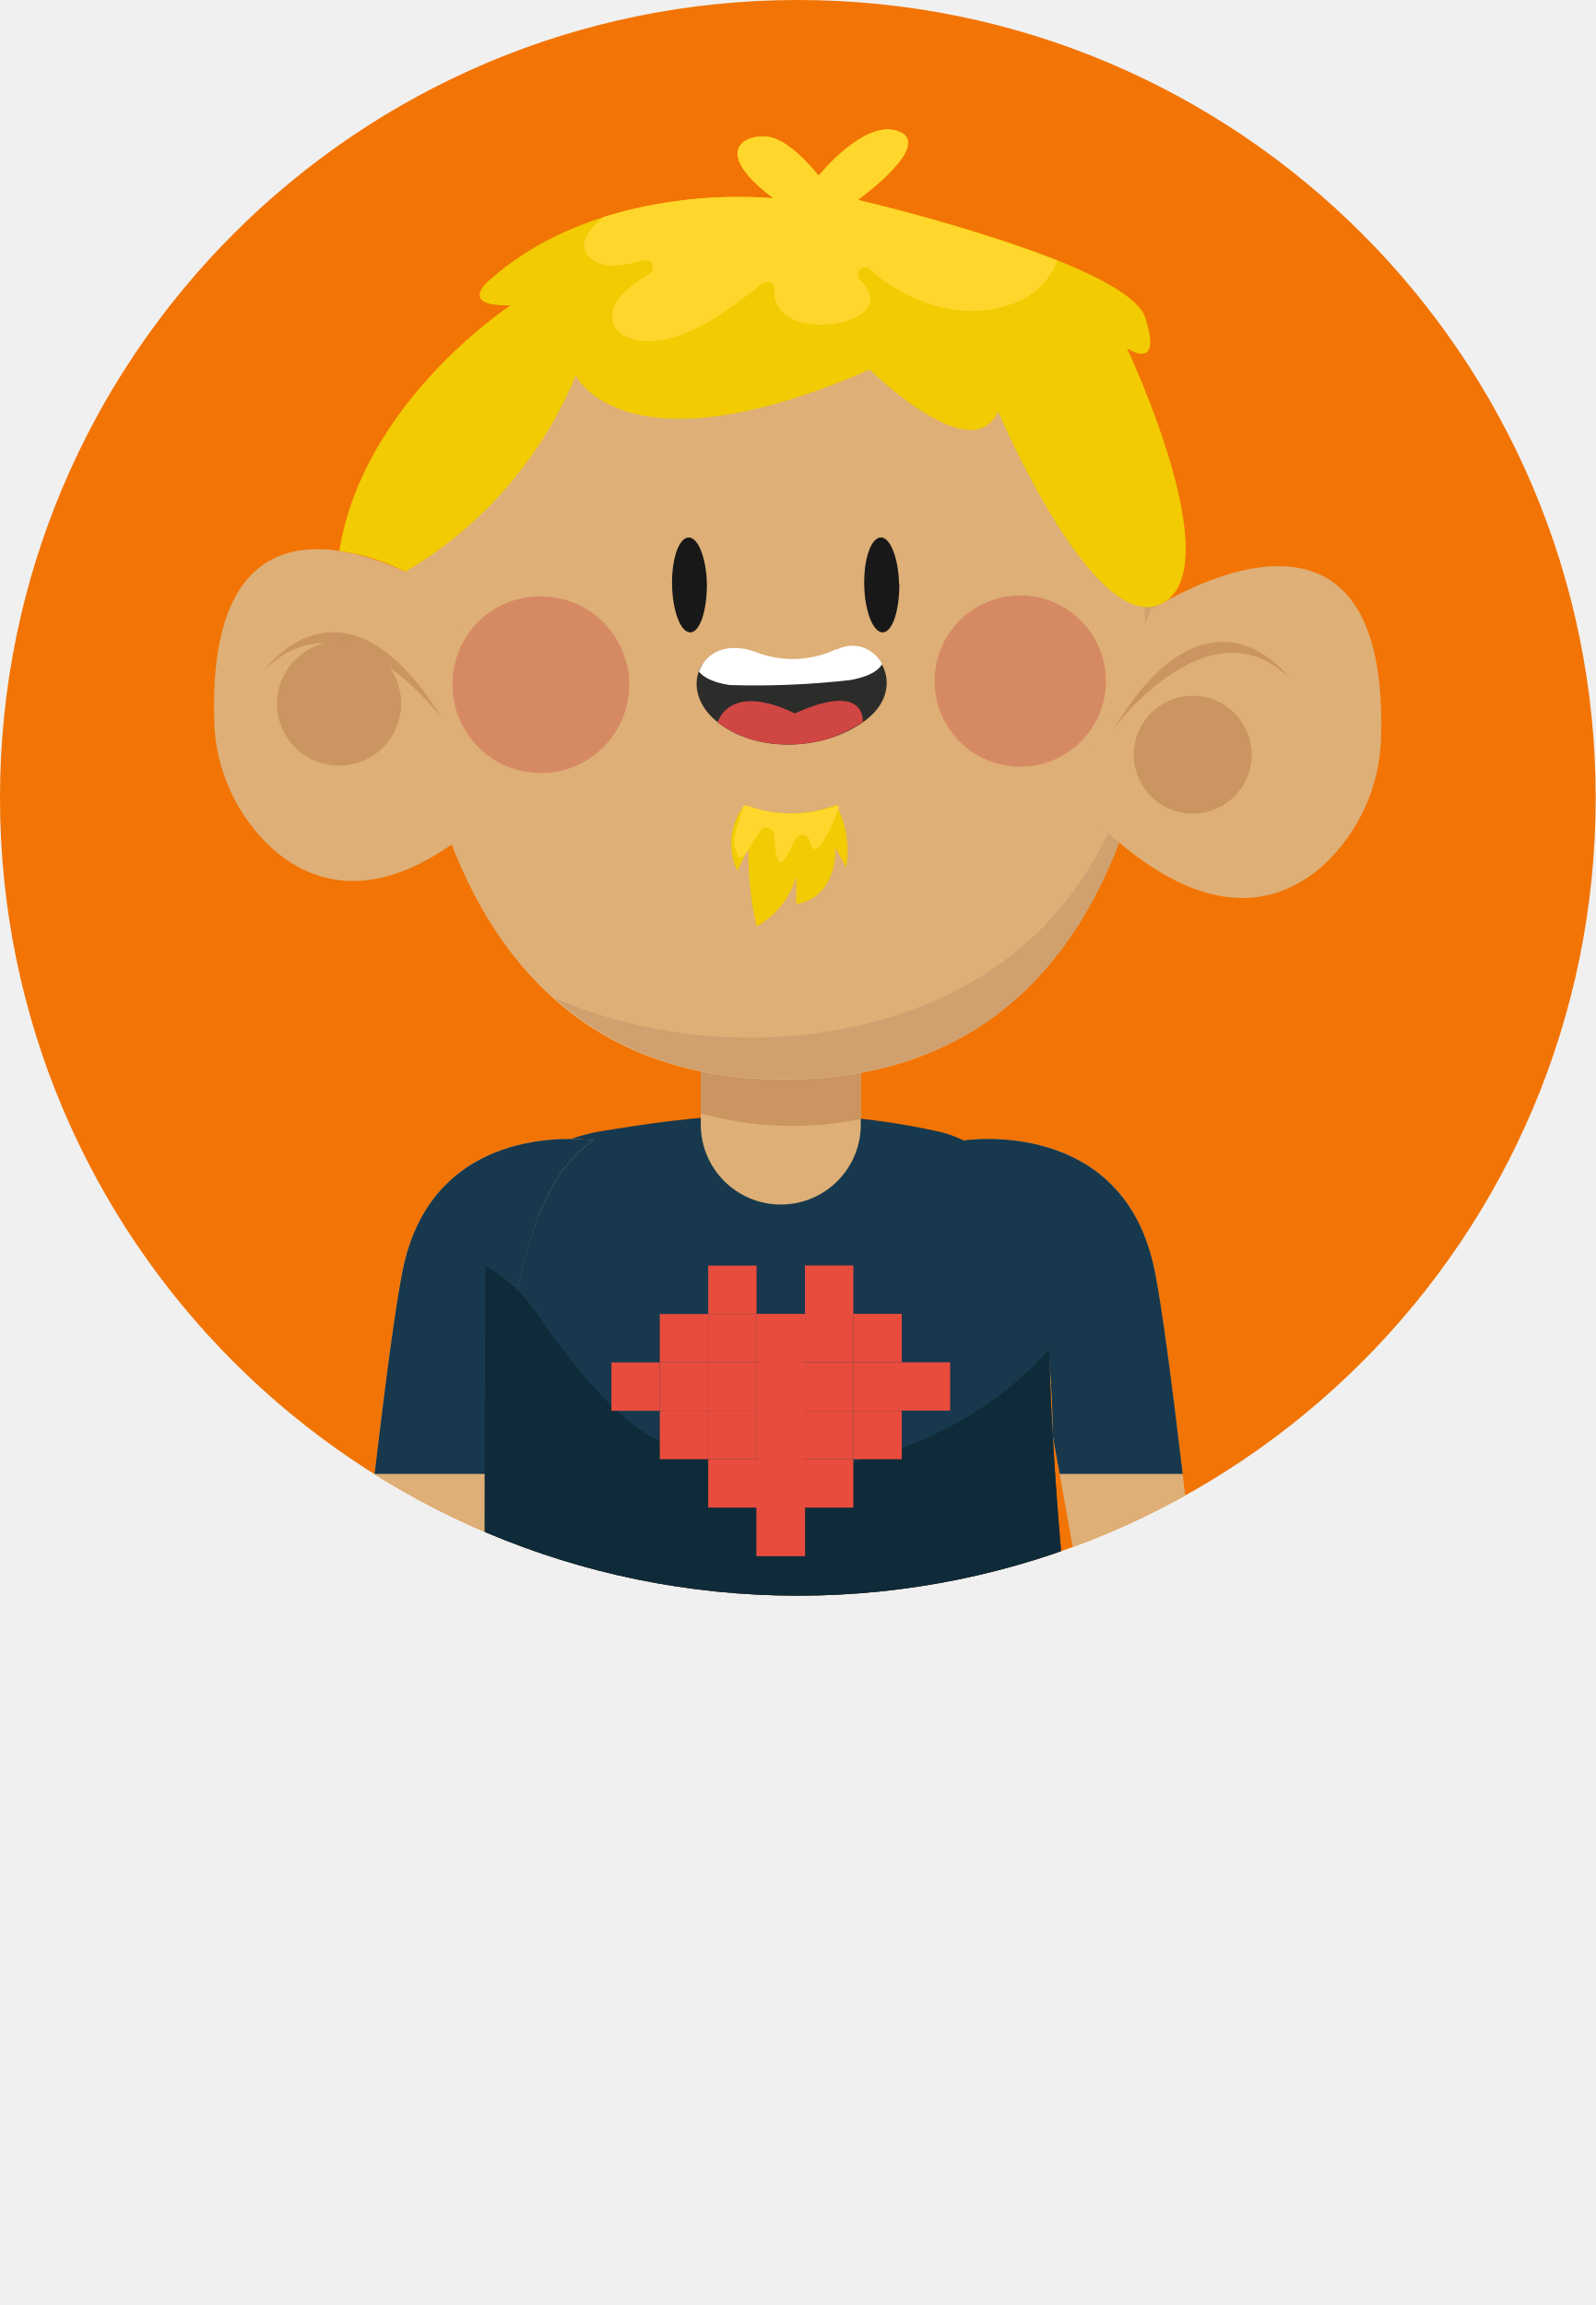
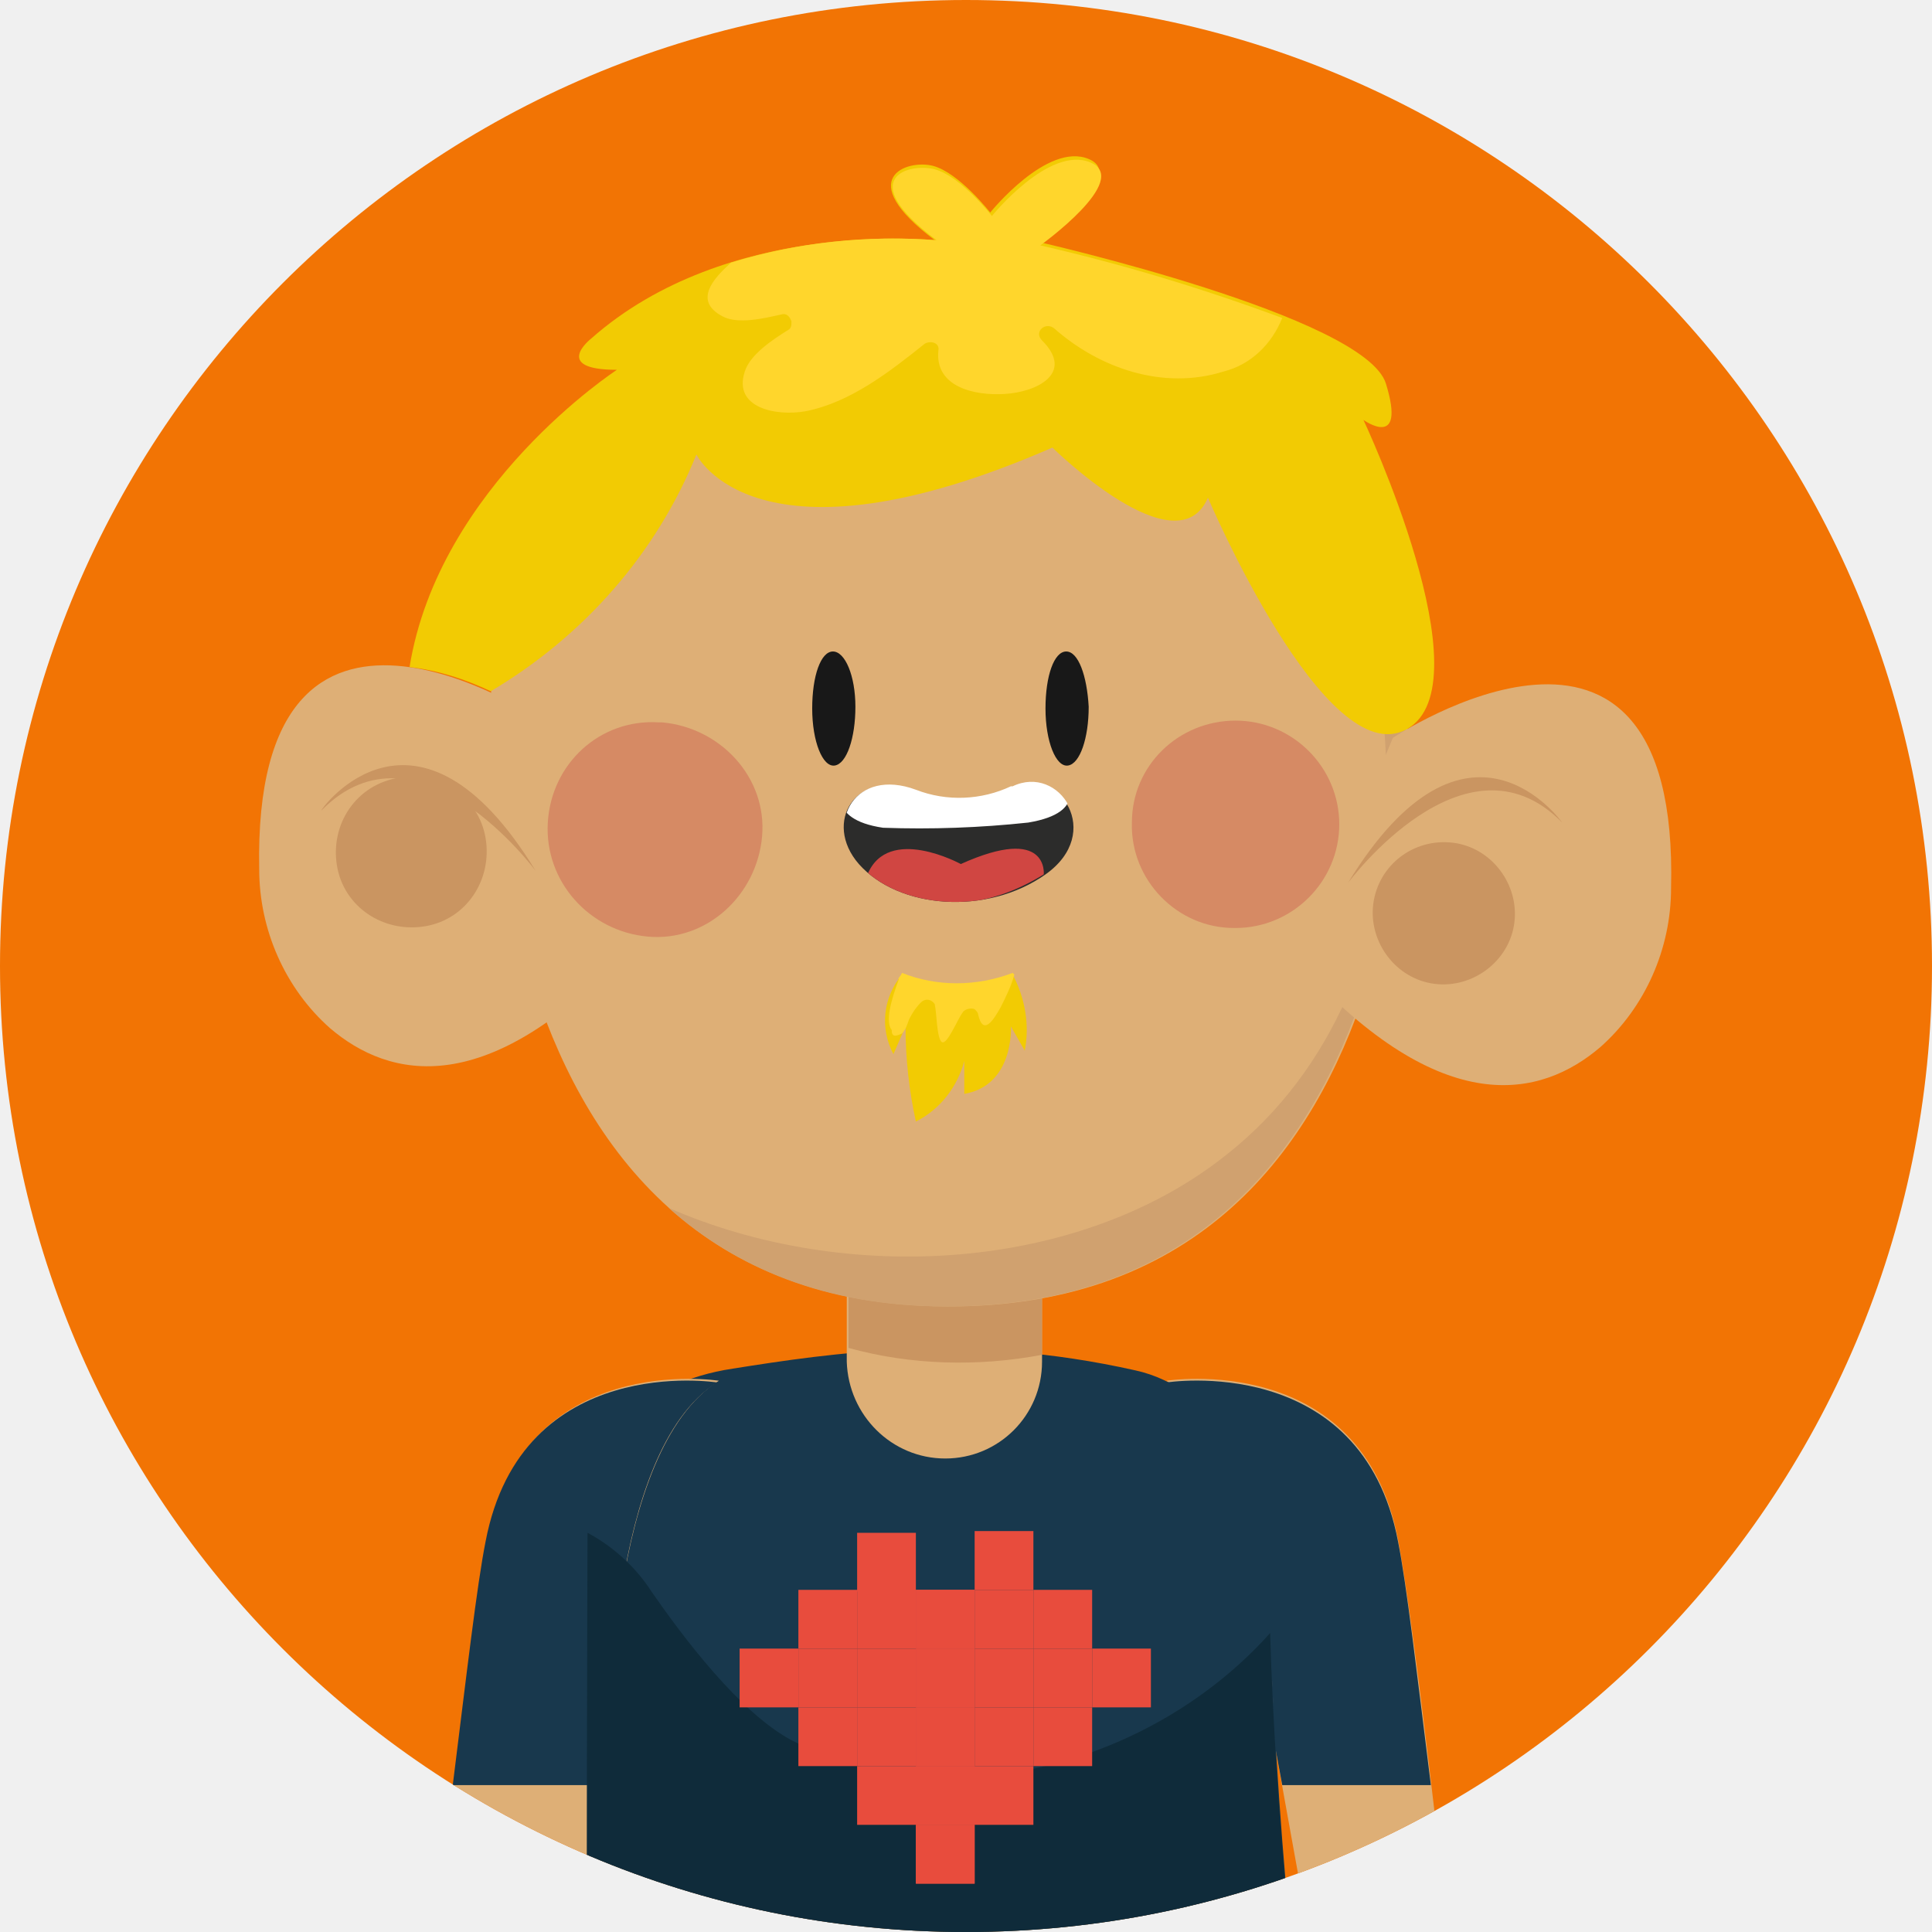
- <svg xmlns="http://www.w3.org/2000/svg" viewBox="0 0 111.78 161.47">
-   <defs>
-     <style>.cls-1{fill:none;}.cls-2{clip-path:url(#clip-path);}.cls-3{fill:#f27404;}.cls-4{fill:#deaf76;}.cls-5{fill:#18384d;}.cls-6{fill:#ca9561;}.cls-7{fill:#d0a16f;}.cls-8{fill:#181818;}.cls-9{fill:#d68a64;}.cls-10{fill:#0f2b3a;}.cls-11{fill:#2c2c2b;}.cls-12{clip-path:url(#clip-path-2);}.cls-13{fill:#d04642;}.cls-14{clip-path:url(#clip-path-3);}.cls-15{fill:#fff;}.cls-16{fill:#f2cb03;}.cls-17{fill:#ffd62c;}.cls-18{fill:#e84c3d;}</style>
-     <clipPath id="clip-path">
-       <circle class="cls-1" cx="55.89" cy="55.89" r="55.89" />
-     </clipPath>
-     <clipPath id="clip-path-2">
-       <path class="cls-1" d="M53,45.77a7.08,7.08,0,0,0,5.53-.2l.08,0c2.73-1.33,5.27,2.62,1.87,5s-8.55,2-10.83-.57C47.6,47.65,49.46,44.45,53,45.77Z" />
-     </clipPath>
-     <clipPath id="clip-path-3">
-       <path class="cls-1" d="M53,45.7a7.08,7.08,0,0,0,5.53-.2l.08,0c2.73-1.33,5.27,2.62,1.87,5s-8.55,2-10.83-.57C47.66,47.58,49.52,44.38,53,45.7Z" />
-     </clipPath>
-   </defs>
-   <g id="Layer_2" data-name="Layer 2">
+ <svg xmlns="http://www.w3.org/2000/svg" xmlns:xlink="http://www.w3.org/1999/xlink" version="1.1" id="Layer_1" x="0px" y="0px" viewBox="0 0 111.8 111.8" style="enable-background:new 0 0 111.8 111.8;" xml:space="preserve">
+   <style type="text/css">
+ 	.st0{clip-path:url(#SVGID_2_);}
+ 	.st1{fill:#F27404;}
+ 	.st2{fill:#DEAF76;}
+ 	.st3{fill:#18384D;}
+ 	.st4{fill:#CA9561;}
+ 	.st5{fill:#D0A16F;}
+ 	.st6{fill:#181818;}
+ 	.st7{fill:#D68A64;}
+ 	.st8{fill:#0F2B3A;}
+ 	.st9{fill:#2C2C2B;}
+ 	.st10{clip-path:url(#SVGID_4_);}
+ 	.st11{fill:#D04642;}
+ 	.st12{clip-path:url(#SVGID_6_);}
+ 	.st13{fill:#FFFFFF;}
+ 	.st14{fill:none;}
+ 	.st15{fill:#F2CB03;}
+ 	.st16{fill:#FFD62C;}
+ 	.st17{fill:#E84C3D;}
+ </style>
+   <g>
    <g id="OBJECTS">
-       <g class="cls-2">
-         <circle class="cls-3" cx="55.89" cy="55.89" r="55.89" />
-         <path class="cls-4" d="M67.5,79.89s11.27-1.79,13.41,9.23,7.8,70.66,7.8,70.66l-4,1.69L73.74,100.56S74,84,67.5,79.89Z" />
-         <path class="cls-5" d="M42.42,79.19c5.72-.91,13.53-2.06,23.25.06,4.64,1,7.85,6.15,7.79,10.9-.14,10.54,1.61,28.42,2.72,33.09,2.22,9.26-9,12.3-21.09,11.66S34.18,134.85,34,123.56c-.16-10.27,0-13.75,0-34.9C34,83.32,37.14,80,42.42,79.19Z" />
-         <path class="cls-5" d="M73.74,100.56l.49,2.69h8.62c-.76-6.42-1.44-11.58-1.94-14.13-2.14-11-13.41-9.23-13.41-9.23C74,84,73.74,100.56,73.74,100.56Z" />
-         <path class="cls-4" d="M41.59,79.89S30.32,78.1,28.18,89.12s-7.8,70.66-7.8,70.66l4,1.69,10.93-60.91S35.06,84,41.59,79.89Z" />
-         <path class="cls-5" d="M35.35,100.56l-.49,2.69H26.24c.76-6.42,1.44-11.58,1.94-14.13,2.14-11,13.41-9.23,13.41-9.23C35.06,84,35.35,100.56,35.35,100.56Z" />
-         <path class="cls-4" d="M54.7,84.38h0a5.6,5.6,0,0,0,5.6-5.6v-7.9a2.25,2.25,0,0,0-2.25-2.25H51.34a2.25,2.25,0,0,0-2.25,2.25v7.9A5.61,5.61,0,0,0,54.7,84.38Z" />
-         <path class="cls-6" d="M49.09,78V72.39H60.31v6A24.18,24.18,0,0,1,49.09,78Z" />
-         <path class="cls-4" d="M81.36,38.75s2.57,37-26.56,36.88S28.46,37.41,28.46,37.41s-.15-16.68,29-17.38A23.94,23.94,0,0,1,77.84,30.24,22.17,22.17,0,0,1,81.36,38.75Z" />
-         <path class="cls-7" d="M71,66.81c6.19-4.92,9.17-12.62,9.32-20.3a69.77,69.77,0,0,0-1.76-14.8,17,17,0,0,1,2.85,7s2.57,37-26.56,36.88c-7,0-12.22-2.29-16-5.68C49.05,74.37,62.46,73.56,71,66.81Z" />
-         <path class="cls-8" d="M63,40.94c0,1.83-.48,3.33-1.15,3.36S60.58,42.86,60.54,41s.48-3.32,1.15-3.35,1.25,1.44,1.29,3.26" />
-         <path class="cls-8" d="M49.52,40.94c0,1.83-.48,3.33-1.15,3.36S47.12,42.86,47.08,41s.48-3.32,1.15-3.35,1.25,1.44,1.29,3.26" />
-         <path class="cls-4" d="M80.61,42.75s16.63-11.08,16.14,8.72a12.63,12.63,0,0,1-4.13,9.22c-3.38,2.94-9.07,4.31-17.41-4.75Z" />
-         <path class="cls-6" d="M87.61,53.64a4.13,4.13,0,1,1-3.34-4.84A4.15,4.15,0,0,1,87.61,53.64Z" />
-         <path class="cls-6" d="M78,51.06s6.77-9.17,12.43-3.46C90.41,47.6,84.88,39.79,78,51.06Z" />
-         <path class="cls-4" d="M31.17,41.56S14.53,30.48,15,50.28a12.59,12.59,0,0,0,4.13,9.22c3.38,2.94,9.07,4.31,17.4-4.74Z" />
-         <path class="cls-6" d="M19.47,50.06A4.35,4.35,0,1,0,23,45,4.38,4.38,0,0,0,19.47,50.06Z" />
-         <path class="cls-6" d="M31,50.38s-6.77-9.16-12.44-3.45C18.55,46.93,24.08,39.11,31,50.38Z" />
-         <path class="cls-9" d="M65.47,47.59a6,6,0,0,0,6,6.12,6,6,0,1,0-6-6.12" />
-         <path class="cls-9" d="M31.71,47.59a6.19,6.19,0,1,0,6.36-5.81,6.12,6.12,0,0,0-6.36,5.81" />
-         <path class="cls-10" d="M73.49,94.54C66.84,102,55,105.45,45.75,100.7c-3-1.57-6.31-6-8.08-8.59A11.11,11.11,0,0,0,34,88.66h0s-.13,24.63,0,34.9c.18,11.29,9,10.7,21.09,11.34s23.31-2.4,21.09-11.66C75.21,119.17,73.75,105.08,73.49,94.54Z" />
-         <path class="cls-11" d="M53,45.77a7.08,7.08,0,0,0,5.53-.2l.08,0c2.73-1.33,5.27,2.62,1.87,5s-8.55,2-10.83-.57C47.6,47.65,49.46,44.45,53,45.77Z" />
-         <g class="cls-12">
-           <path class="cls-13" d="M60.44,50.6s.32-2.93-4.77-.62c0,0-4.22-2.31-5.42.64C50.25,50.62,54.36,54.33,60.44,50.6Z" />
+       <g>
+         <defs>
+           <circle id="SVGID_1_" cx="55.9" cy="55.9" r="55.9" />
+         </defs>
+         <clipPath id="SVGID_2_">
+           <use xlink:href="#SVGID_1_" style="overflow:visible;" />
+         </clipPath>
+         <g class="st0">
+           <circle class="st1" cx="55.9" cy="55.9" r="55.9" />
+           <path class="st2" d="M67.5,79.9c0,0,11.3-1.8,13.4,9.2s7.8,70.7,7.8,70.7l-4,1.7l-11-60.9C73.7,100.6,74,84,67.5,79.9z" />
+           <path class="st3" d="M42.4,79.2c5.7-0.9,13.5-2.1,23.3,0.1c4.6,1,7.8,6.2,7.8,10.9c-0.1,10.5,1.6,28.4,2.7,33.1      c2.2,9.3-9,12.3-21.1,11.7s-20.9-0.1-21.1-11.3c-0.2-10.3,0-13.8,0-34.9C34,83.3,37.1,80,42.4,79.2z" />
+           <path class="st3" d="M73.7,100.6l0.5,2.7h8.6c-0.8-6.4-1.4-11.6-1.9-14.1c-2.1-11-13.4-9.2-13.4-9.2      C74,84,73.7,100.6,73.7,100.6z" />
+           <path class="st2" d="M41.6,79.9c0,0-11.3-1.8-13.4,9.2s-7.8,70.7-7.8,70.7l4,1.7l10.9-60.9C35.3,100.6,35.1,84,41.6,79.9z" />
+           <path class="st3" d="M35.3,100.6l-0.5,2.7h-8.6c0.8-6.4,1.4-11.6,1.9-14.1c2.1-11,13.4-9.2,13.4-9.2      C35.1,84,35.3,100.6,35.3,100.6z" />
+           <path class="st2" d="M54.7,84.4L54.7,84.4c3.1,0,5.6-2.5,5.6-5.6v-7.9c0-1.2-1-2.3-2.3-2.3h-6.7c-1.2,0-2.3,1-2.3,2.3v7.9      C49.1,81.9,51.6,84.4,54.7,84.4z" />
+           <path class="st4" d="M49.1,78v-5.6h11.2v6C56.6,79.1,52.7,79,49.1,78z" />
+           <path class="st2" d="M81.4,38.7c0,0,2.6,37-26.6,36.9S28.5,37.4,28.5,37.4s-0.1-16.7,29-17.4c8.1-0.3,15.7,3.6,20.4,10.2      C79.6,32.8,80.8,35.7,81.4,38.7z" />
+           <path class="st5" d="M71,66.8c6.2-4.9,9.2-12.6,9.3-20.3c-0.1-5-0.6-9.9-1.8-14.8c1.5,2.1,2.4,4.5,2.8,7c0,0,2.6,37-26.6,36.9      c-7,0-12.2-2.3-16-5.7C49,74.4,62.5,73.6,71,66.8z" />
+           <path class="st6" d="M63,40.9c0,1.8-0.5,3.3-1.2,3.4s-1.3-1.4-1.3-3.3s0.5-3.3,1.2-3.3S62.9,39.1,63,40.9" />
+           <path class="st6" d="M49.5,40.9c0,1.8-0.5,3.3-1.2,3.4s-1.3-1.4-1.3-3.3s0.5-3.3,1.2-3.3S49.5,39.1,49.5,40.9" />
+           <path class="st2" d="M80.6,42.7c0,0,16.6-11.1,16.1,8.7c0,3.5-1.5,6.9-4.1,9.2c-3.4,2.9-9.1,4.3-17.4-4.8L80.6,42.7z" />
+           <path class="st4" d="M87.6,53.6c-0.4,2.2-2.6,3.7-4.8,3.3c-2.2-0.4-3.7-2.6-3.3-4.8c0.4-2.2,2.5-3.7,4.8-3.3      C86.5,49.2,88,51.4,87.6,53.6C87.6,53.6,87.6,53.6,87.6,53.6z" />
+           <path class="st4" d="M78,51.1c0,0,6.8-9.2,12.4-3.5C90.4,47.6,84.9,39.8,78,51.1z" />
+           <path class="st2" d="M31.2,41.6c0,0-16.6-11.1-16.2,8.7c0,3.5,1.5,6.9,4.1,9.2c3.4,2.9,9.1,4.3,17.4-4.7L31.2,41.6z" />
+           <path class="st4" d="M19.5,50.1c0.4,2.4,2.7,3.9,5.1,3.5c2.4-0.4,3.9-2.7,3.5-5.1c-0.4-2.4-2.7-3.9-5-3.5      C20.6,45.4,19.1,47.7,19.5,50.1z" />
+           <path class="st4" d="M31,50.4c0,0-6.8-9.2-12.4-3.5C18.5,46.9,24.1,39.1,31,50.4z" />
+           <path class="st7" d="M65.5,47.6c-0.1,3.3,2.6,6.1,5.9,6.1c0,0,0.1,0,0.1,0c3.3,0,6-2.7,6-6c0-3.3-2.7-6-6-6      C68.2,41.7,65.5,44.3,65.5,47.6" />
+           <path class="st7" d="M31.7,47.6c-0.2,3.4,2.4,6.3,5.8,6.6s6.3-2.4,6.6-5.8s-2.4-6.3-5.8-6.6c-0.1,0-0.1,0-0.2,0      C34.7,41.6,31.9,44.2,31.7,47.6" />
+           <path class="st8" d="M73.5,94.5c-6.7,7.5-18.5,10.9-27.7,6.2c-3-1.6-6.3-6-8.1-8.6c-0.9-1.4-2.2-2.6-3.7-3.4l0,0      c0,0-0.1,24.6,0,34.9c0.2,11.3,9,10.7,21.1,11.3s23.3-2.4,21.1-11.7C75.2,119.2,73.8,105.1,73.5,94.5z" />
+           <path class="st9" d="M53,45.8c1.8,0.7,3.8,0.6,5.5-0.2h0.1c2.7-1.3,5.3,2.6,1.9,5s-8.5,2-10.8-0.6C47.6,47.6,49.5,44.4,53,45.8z      " />
+           <g>
+             <defs>
+               <path id="SVGID_3_" d="M53,45.8c1.8,0.7,3.8,0.6,5.5-0.2h0.1c2.7-1.3,5.3,2.6,1.9,5s-8.5,2-10.8-0.6        C47.6,47.6,49.5,44.4,53,45.8z" />
+             </defs>
+             <clipPath id="SVGID_4_">
+               <use xlink:href="#SVGID_3_" style="overflow:visible;" />
+             </clipPath>
+             <g class="st10">
+               <path class="st11" d="M60.4,50.6c0,0,0.3-2.9-4.8-0.6c0,0-4.2-2.3-5.4,0.6C50.3,50.6,54.4,54.3,60.4,50.6z" />
+             </g>
+           </g>
+           <g>
+             <defs>
+               <path id="SVGID_5_" d="M53,45.7c1.8,0.7,3.8,0.6,5.5-0.2h0.1c2.7-1.3,5.3,2.6,1.9,5s-8.5,2-10.8-0.6        C47.7,47.6,49.5,44.4,53,45.7z" />
+             </defs>
+             <clipPath id="SVGID_6_">
+               <use xlink:href="#SVGID_5_" style="overflow:visible;" />
+             </clipPath>
+             <g class="st12">
+               <path class="st13" d="M61.6,45.1c0,0,1.5,1.9-2.1,2.5c-2.8,0.3-5.6,0.4-8.4,0.3c-3.4-0.5-2.3-2.5-2.3-2.5S60.4,43.7,61.6,45.1        z" />
+             </g>
+           </g>
+           <circle class="st14" cx="55.9" cy="55.9" r="55.9" />
+           <path class="st15" d="M28.4,40c5.4-3.2,9.6-8,11.9-13.7c0,0,3.4,7.1,20.6-0.4c0,0,7.2,7.1,9,2.9c0,0,6.8,16,11.5,13.4      s-2.5-17.9-2.5-17.9s2.5,1.8,1.3-2.1S60.1,14,60.1,14s5.3-3.8,2.9-4.8s-5.7,3.1-5.7,3.1s-1.8-2.3-3.3-2.7s-4.7,0.7,0.1,4.3      c0,0-12-1.3-19.9,5.7c0,0-2.3,1.8,1.5,1.8c0,0-10.3,6.7-12,17.2C25.4,38.8,26.9,39.3,28.4,40z" />
+           <path class="st15" d="M52.2,56.4c2.1,0.8,4.4,0.8,6.4,0c0.7,1.3,1,2.9,0.7,4.4l-0.8-1.4c0,0,0.2,3.4-2.7,3.9v-1.9      c-0.4,1.5-1.4,2.8-2.8,3.5c-0.4-1.8-0.6-3.7-0.6-5.5L51.7,61C50.9,59.5,51.1,57.7,52.2,56.4z" />
+           <path class="st16" d="M54.2,13.9c-4-0.3-8,0.1-11.9,1.3c-1,0.9-2.2,2.2-0.5,3.1c0.9,0.5,2.5,0.1,3.4-0.1      c0.3-0.1,0.5,0.1,0.6,0.4c0,0.2,0,0.4-0.2,0.5c-0.8,0.5-2.2,1.4-2.5,2.4c-0.7,2.1,1.8,2.6,3.5,2.3c2.6-0.5,4.9-2.3,6.9-3.9      c0.3-0.2,0.9-0.1,0.8,0.4c-0.2,2.1,2.1,2.6,3.8,2.5c1.9-0.1,4.1-1.2,2.2-3.1c-0.5-0.5,0.2-1.1,0.7-0.7c2.6,2.3,6.3,3.6,9.8,2.5      c1.6-0.4,2.8-1.6,3.4-3.1c-4.6-1.7-9.2-3.1-14-4.2c0,0,5.3-3.8,2.9-4.8s-5.7,3.1-5.7,3.1s-1.8-2.3-3.3-2.7S49.4,10.3,54.2,13.9z      " />
+           <path class="st16" d="M52,56.6C52,56.6,52,56.6,52,56.6v0.1c-0.4,1.1-0.8,2.4-0.4,2.9c0,0.4,0.2,0.4,0.6,0.2      c0.2-0.2,0.3-0.5,0.4-0.8c0.2-0.4,0.4-0.7,0.7-1c0.2-0.2,0.5-0.2,0.7,0c0.1,0.1,0.1,0.1,0.1,0.2c0.1,0.3,0.1,1.9,0.4,2.1      s0.9-1.3,1.2-1.7c0.1-0.2,0.5-0.3,0.7-0.2c0.1,0.1,0.2,0.2,0.2,0.3c0.3,1.3,0.9,0.3,1.3-0.4c0.3-0.6,0.6-1.2,0.8-1.9l-0.1-0.1      c-2.1,0.8-4.4,0.8-6.4,0C52.1,56.5,52,56.6,52,56.6z" />
+           <rect x="49.6" y="88.7" class="st17" width="3.4" height="3.4" />
+           <rect x="46.2" y="92" class="st17" width="3.4" height="3.4" />
+           <rect x="49.6" y="92" class="st17" width="3.4" height="3.4" />
+           <rect x="53" y="92" class="st17" width="3.4" height="3.4" />
+           <rect x="46.2" y="95.4" class="st17" width="3.4" height="3.4" />
+           <rect x="42.8" y="95.4" class="st17" width="3.4" height="3.4" />
+           <rect x="49.6" y="95.4" class="st17" width="3.4" height="3.4" />
+           <rect x="53" y="95.4" class="st17" width="3.4" height="3.4" />
+           <rect x="49.6" y="98.8" class="st17" width="3.4" height="3.4" />
+           <rect x="49.6" y="102.2" class="st17" width="6.8" height="3.4" />
+           <rect x="46.2" y="98.8" class="st17" width="3.4" height="3.4" />
+           <rect x="53" y="98.8" class="st17" width="3.4" height="3.4" />
+           <rect x="53" y="105.6" class="st17" width="3.4" height="3.4" />
+           <rect x="56.4" y="88.6" class="st17" width="3.4" height="3.4" />
+           <rect x="59.8" y="92" class="st17" width="3.4" height="3.4" />
+           <rect x="56.4" y="92" class="st17" width="3.4" height="3.4" />
+           <rect x="53" y="92" class="st17" width="3.4" height="3.4" />
+           <rect x="59.8" y="95.4" class="st17" width="3.4" height="3.4" />
+           <rect x="63.2" y="95.4" class="st17" width="3.4" height="3.4" />
+           <rect x="56.4" y="95.4" class="st17" width="3.4" height="3.4" />
+           <rect x="53" y="95.4" class="st17" width="3.4" height="3.4" />
+           <rect x="56.4" y="98.8" class="st17" width="3.4" height="3.4" />
+           <rect x="53" y="102.2" class="st17" width="6.8" height="3.4" />
+           <rect x="59.8" y="98.8" class="st17" width="3.4" height="3.4" />
+           <rect x="53" y="98.8" class="st17" width="3.4" height="3.4" />
+           <rect x="53" y="105.6" class="st17" width="3.4" height="3.4" />
        </g>
-         <g class="cls-14">
-           <path class="cls-15" d="M61.64,45.09S63.1,47,59.56,47.64a59.16,59.16,0,0,1-8.44.35c-3.41-.52-2.29-2.52-2.29-2.52S60.38,43.68,61.64,45.09Z" />
-         </g>
-         <circle class="cls-1" cx="55.89" cy="55.89" r="55.89" />
-         <path class="cls-16" d="M28.39,40.05A28.61,28.61,0,0,0,40.33,26.31s3.42,7.08,20.59-.42c0,0,7.16,7.06,9,2.94,0,0,6.79,16,11.53,13.42s-2.51-17.86-2.51-17.86,2.54,1.75,1.29-2.13S60.11,14,60.11,14,65.38,10.22,63,9.22s-5.65,3.09-5.65,3.09-1.75-2.25-3.25-2.67-4.66.67.09,4.25c0,0-12-1.33-19.92,5.75,0,0-2.25,1.83,1.5,1.75,0,0-10.32,6.73-12,17.2A14.48,14.48,0,0,1,28.39,40.05Z" />
-         <path class="cls-16" d="M52.15,56.39a9.05,9.05,0,0,0,6.43,0,6.74,6.74,0,0,1,.69,4.37l-.75-1.37s.21,3.44-2.74,3.94V61.39A5.75,5.75,0,0,1,53,64.89a21.9,21.9,0,0,1-.56-5.5L51.65,61A4.44,4.44,0,0,1,52.15,56.39Z" />
-         <path class="cls-17" d="M54.17,13.89A32.11,32.11,0,0,0,42.28,15.2c-1.05.87-2.21,2.18-.53,3.15.9.52,2.47.13,3.37-.11a.5.5,0,0,1,.38.91c-.79.51-2.16,1.41-2.49,2.36-.74,2.09,1.78,2.64,3.45,2.3,2.61-.54,4.89-2.34,6.94-3.94.3-.24.89-.13.85.35-.15,2.13,2.09,2.64,3.8,2.5,1.88-.15,4.09-1.23,2.18-3.14-.46-.46.23-1.14.71-.71,2.56,2.31,6.35,3.63,9.75,2.49a5.13,5.13,0,0,0,3.38-3.11,116.52,116.52,0,0,0-14-4.24S65.38,10.22,63,9.22s-5.65,3.09-5.65,3.09-1.75-2.25-3.25-2.67S49.42,10.31,54.17,13.89Z" />
-         <path class="cls-17" d="M52,56.64s0,0,0,.06l0,.07c-.39,1.07-.83,2.42-.36,2.94,0,.39.17.44.58.16.15-.24.3-.49.44-.75a7.93,7.93,0,0,1,.69-1,.5.5,0,0,1,.84.22c.07.35.1,1.87.42,2.06s.92-1.3,1.16-1.68a.51.51,0,0,1,.92.12c.34,1.33.87.31,1.29-.44a9.79,9.79,0,0,0,.79-1.87l-.07-.12a9.05,9.05,0,0,1-6.43,0C52.08,56.47,52,56.56,52,56.64Z" />
-         <rect class="cls-18" x="49.61" y="88.66" width="3.39" height="3.39" />
-         <rect class="cls-18" x="46.22" y="92.05" width="3.39" height="3.39" />
-         <rect class="cls-18" x="49.61" y="92.05" width="3.39" height="3.39" />
-         <rect class="cls-18" x="53" y="92.05" width="3.39" height="3.39" />
-         <rect class="cls-18" x="46.22" y="95.44" width="3.39" height="3.39" />
-         <rect class="cls-18" x="42.83" y="95.44" width="3.39" height="3.39" />
-         <rect class="cls-18" x="49.61" y="95.44" width="3.39" height="3.39" />
-         <rect class="cls-18" x="53" y="95.44" width="3.39" height="3.39" />
-         <rect class="cls-18" x="49.61" y="98.83" width="3.39" height="3.39" />
-         <rect class="cls-18" x="49.61" y="102.22" width="6.78" height="3.39" />
-         <rect class="cls-18" x="46.22" y="98.83" width="3.39" height="3.39" />
-         <rect class="cls-18" x="53" y="98.83" width="3.39" height="3.39" />
-         <rect class="cls-18" x="53" y="105.61" width="3.39" height="3.39" />
-         <rect class="cls-18" x="56.39" y="88.66" width="3.39" height="3.39" transform="translate(116.17 180.7) rotate(180)" />
-         <rect class="cls-18" x="59.78" y="92.05" width="3.39" height="3.39" transform="translate(122.95 187.48) rotate(180)" />
-         <rect class="cls-18" x="56.39" y="92.05" width="3.39" height="3.39" transform="translate(116.17 187.48) rotate(180)" />
-         <rect class="cls-18" x="53" y="92.05" width="3.39" height="3.39" transform="translate(109.39 187.48) rotate(180)" />
-         <rect class="cls-18" x="59.78" y="95.44" width="3.39" height="3.39" transform="translate(122.95 194.26) rotate(180)" />
-         <rect class="cls-18" x="63.17" y="95.44" width="3.39" height="3.39" transform="translate(129.73 194.26) rotate(180)" />
-         <rect class="cls-18" x="56.39" y="95.44" width="3.39" height="3.39" transform="translate(116.17 194.26) rotate(180)" />
-         <rect class="cls-18" x="53" y="95.44" width="3.39" height="3.39" transform="translate(109.39 194.26) rotate(180)" />
-         <rect class="cls-18" x="56.39" y="98.83" width="3.39" height="3.39" transform="translate(116.17 201.05) rotate(180)" />
-         <rect class="cls-18" x="53" y="102.22" width="6.78" height="3.39" transform="translate(112.78 207.83) rotate(180)" />
-         <rect class="cls-18" x="59.78" y="98.83" width="3.39" height="3.39" transform="translate(122.95 201.05) rotate(180)" />
-         <rect class="cls-18" x="53" y="98.83" width="3.39" height="3.39" transform="translate(109.39 201.05) rotate(180)" />
-         <rect class="cls-18" x="53" y="105.61" width="3.39" height="3.39" transform="translate(109.39 214.61) rotate(180)" />
      </g>
    </g>
  </g>
</svg>
